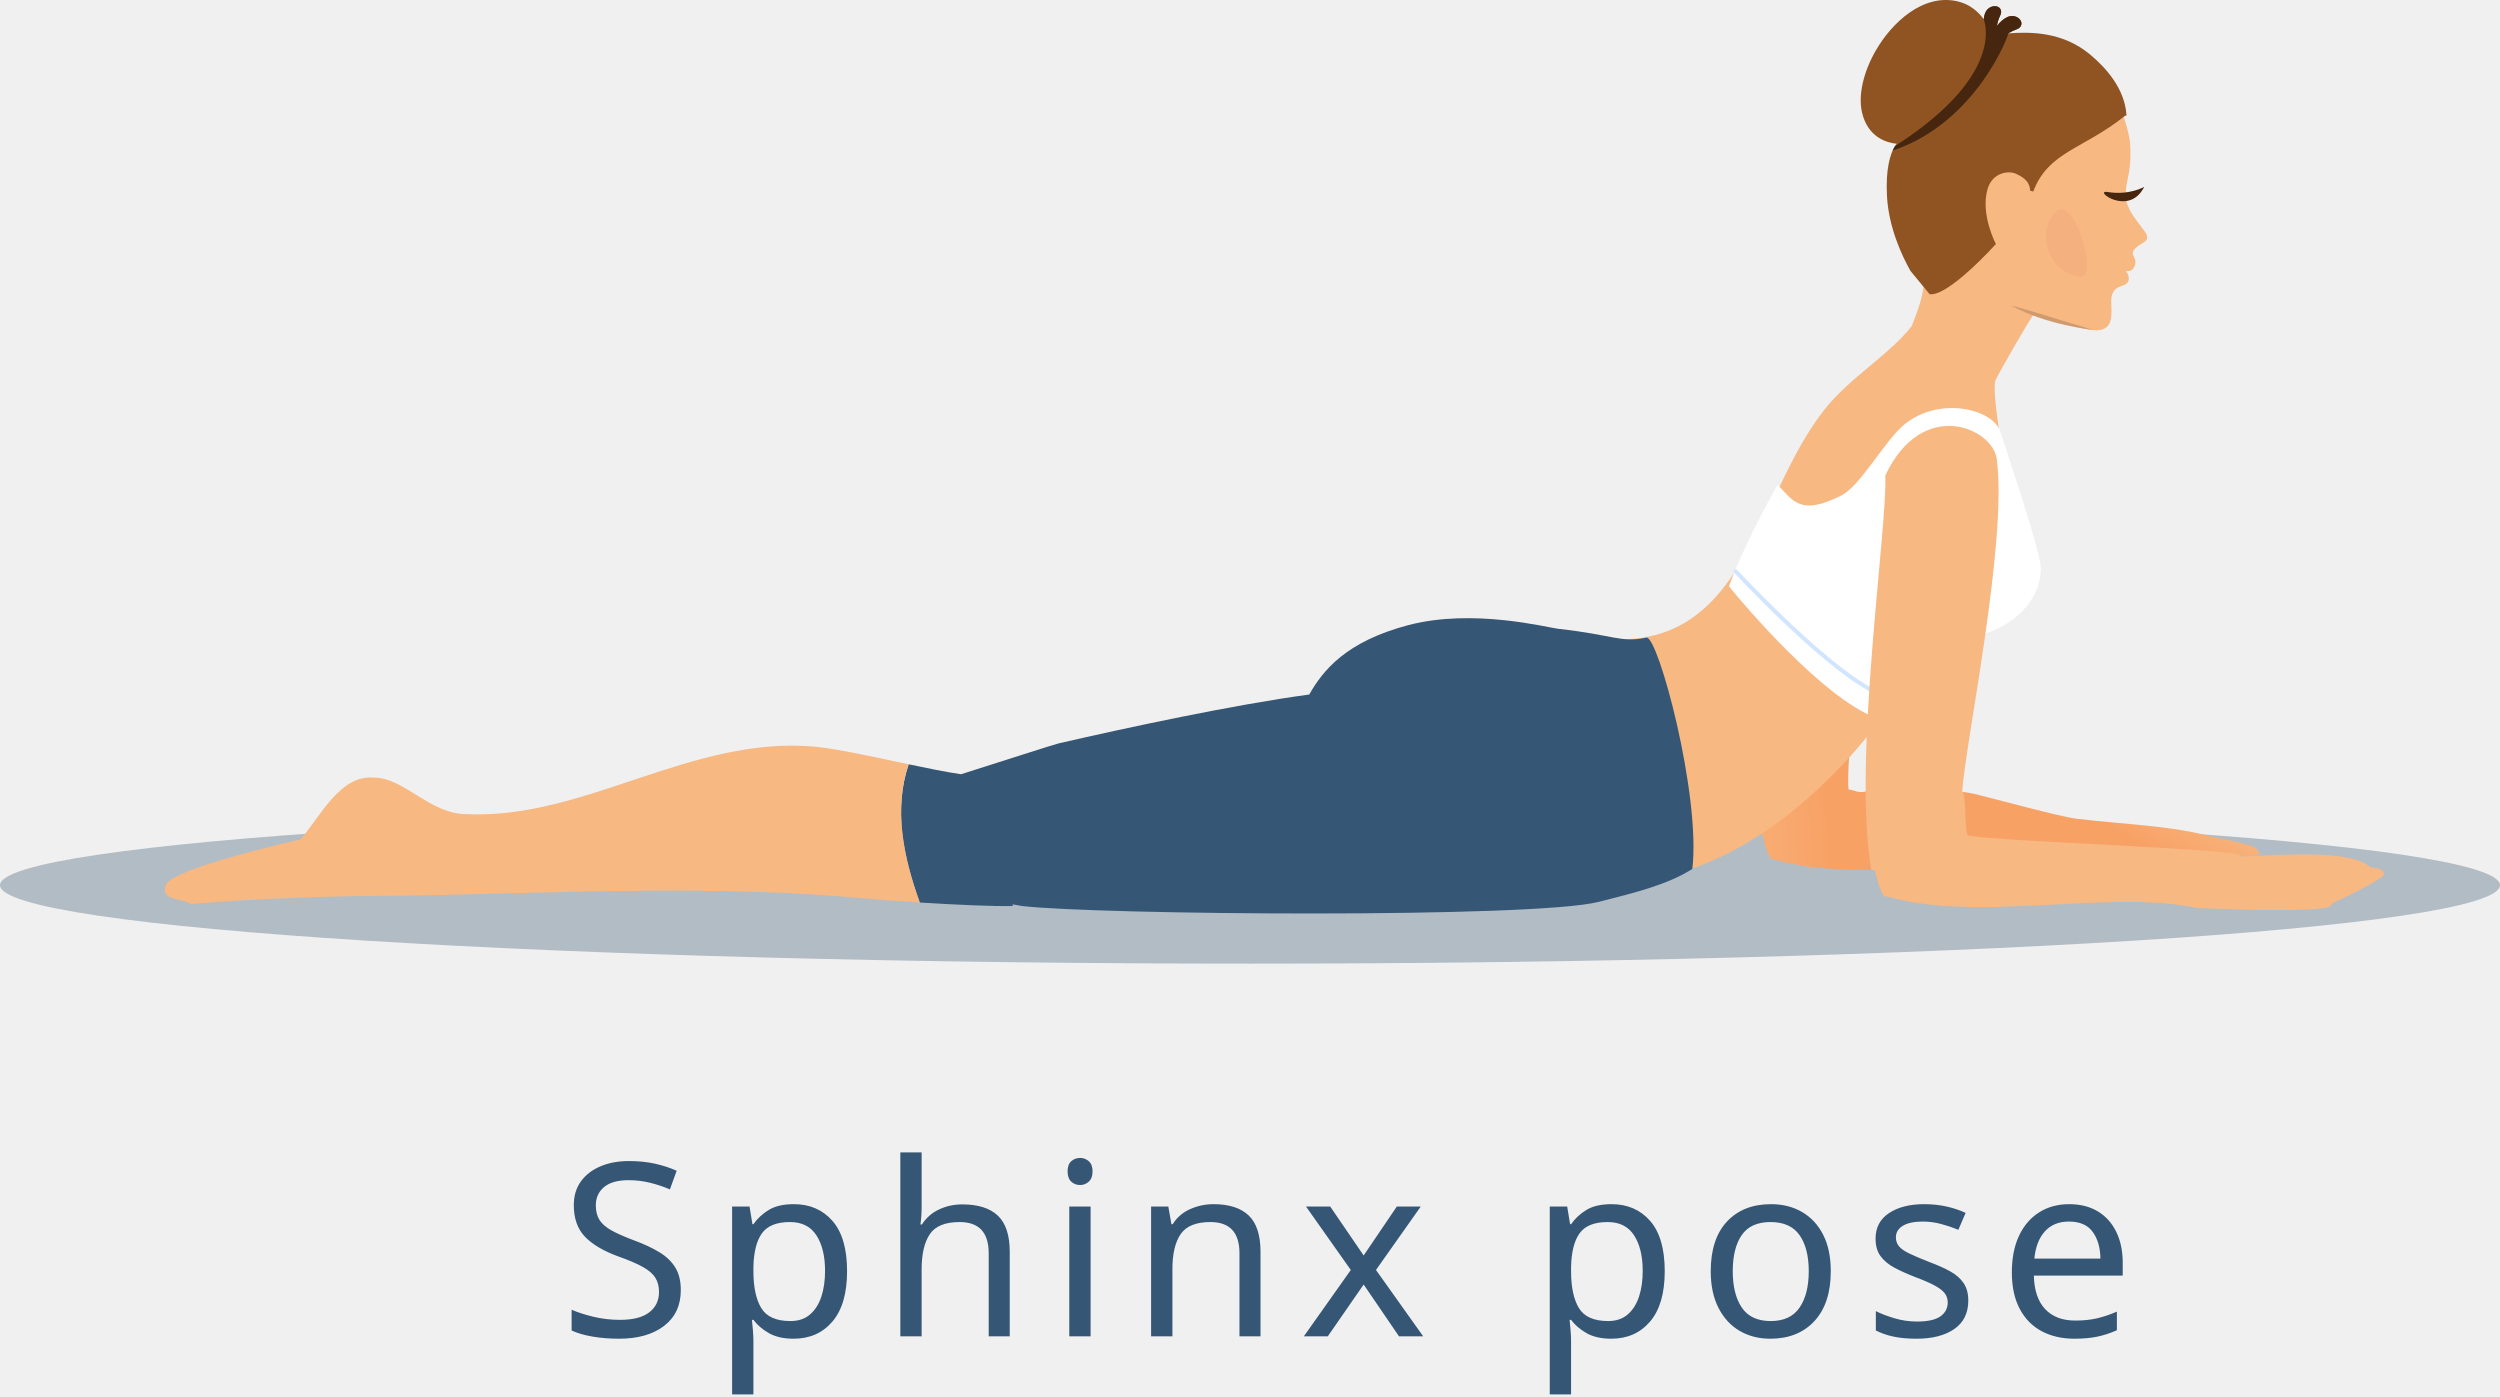
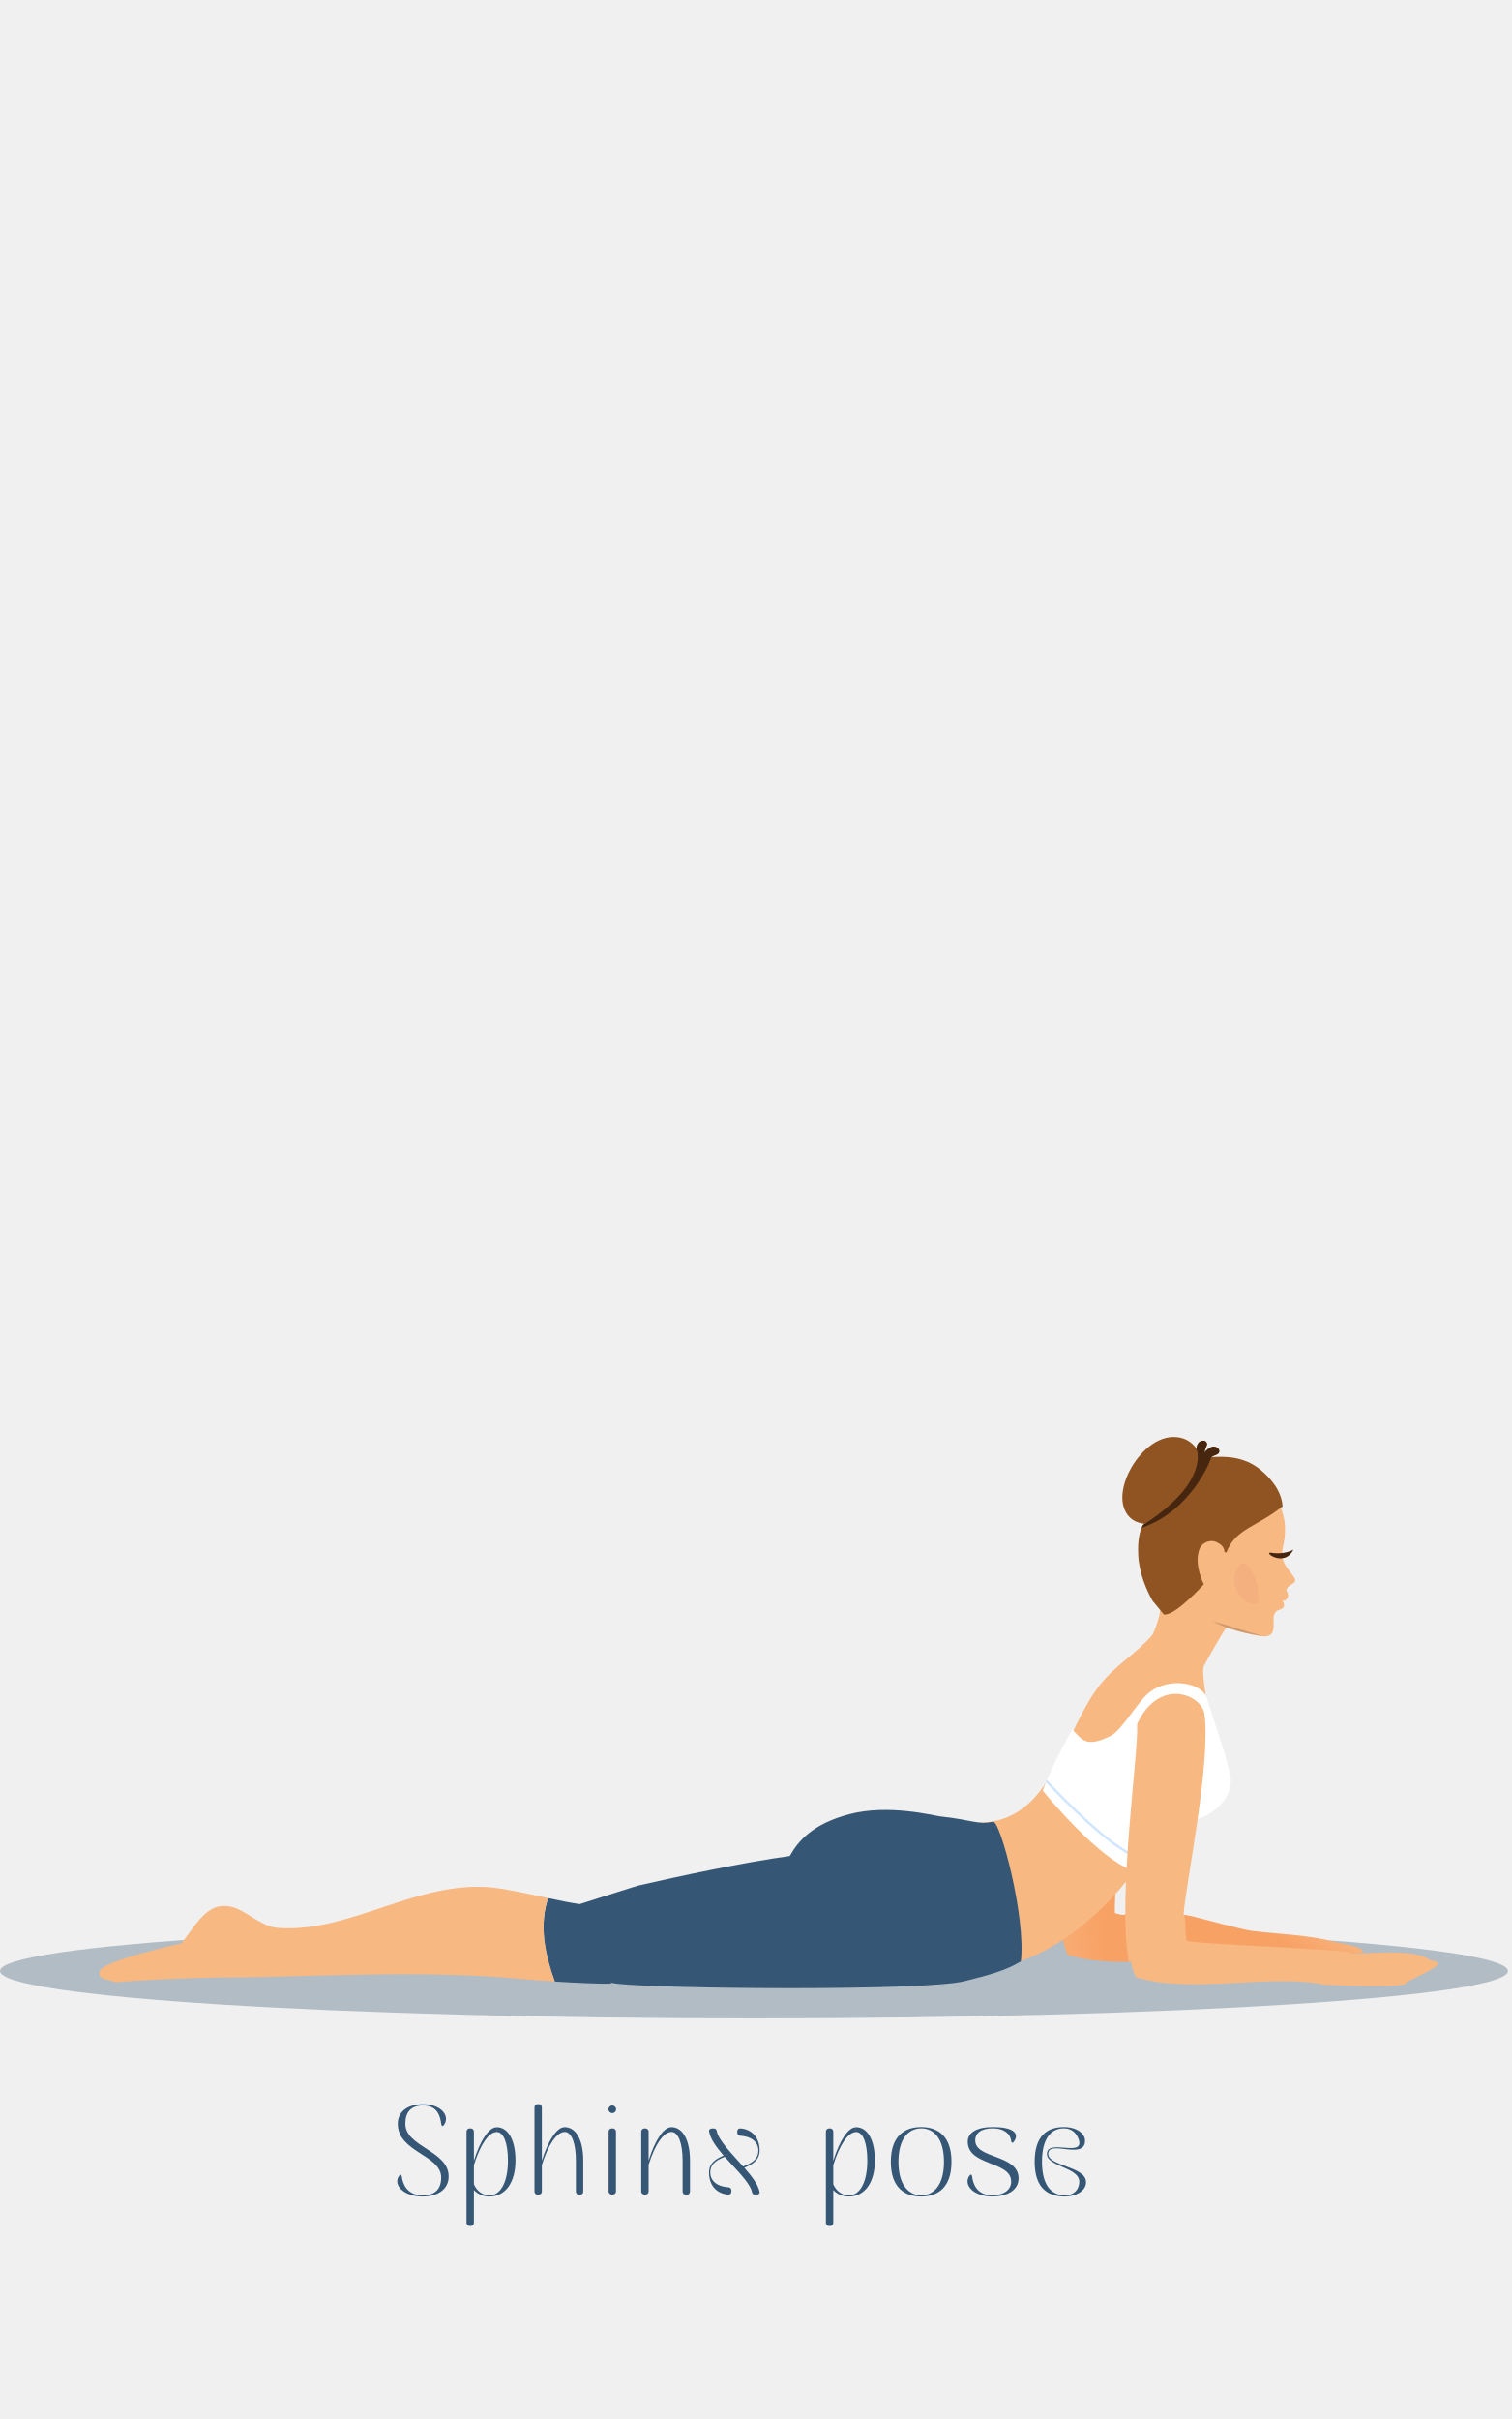
- <svg xmlns="http://www.w3.org/2000/svg" id="Layer_1" data-name="Layer 1" viewBox="0 0 877.9 490.51">
-   <defs>
-     <style>
-       .cls-1 {
-         fill: url(#linear-gradient);
-       }
- 
-       .cls-2 {
-         fill: #f7b882;
-       }
- 
-       .cls-3 {
-         fill: #f5b080;
-       }
- 
-       .cls-4 {
-         fill: #fff;
-       }
- 
-       .cls-5 {
-         fill: #905423;
-       }
- 
-       .cls-6 {
-         fill: #b2bcc4;
-       }
- 
-       .cls-7 {
-         fill: #d1e5ff;
-       }
- 
-       .cls-8 {
-         fill: #d09a6f;
-       }
- 
-       .cls-9, .cls-10 {
-         fill: #355775;
-       }
- 
-       .cls-11 {
-         fill: #46260f;
-       }
- 
-       .cls-10 {
-         font-family: FarmWaveFree-Regular, 'Farm Wave Free';
-         font-size: 85px;
-         isolation: isolate;
-         letter-spacing: .08em;
-       }
- 
-       .cls-12 {
-         fill: url(#linear-gradient-2);
-       }
-     </style>
-     <linearGradient id="linear-gradient" x1="740.58" y1="290.15" x2="755.81" y2="262.96" gradientUnits="userSpaceOnUse">
-       <stop offset="0" stop-color="#f8a164" />
-       <stop offset=".1" stop-color="#f8a469" />
-       <stop offset=".63" stop-color="#f7b37b" />
-       <stop offset="1" stop-color="#f7b882" />
-     </linearGradient>
-     <linearGradient id="linear-gradient-2" x1="639.77" y1="247.51" x2="582.02" y2="250.81" gradientUnits="userSpaceOnUse">
-       <stop offset="0" stop-color="#f8a164" />
-       <stop offset=".1" stop-color="#f8a469" />
-       <stop offset=".63" stop-color="#f7b37b" />
-       <stop offset="1" stop-color="#f7b882" />
-     </linearGradient>
-   </defs>
-   <text class="cls-10" transform="translate(196.4 469.26)">
-     <tspan x="0" y="0">Sphinx pose</tspan>
-   </text>
+ <svg xmlns="http://www.w3.org/2000/svg" version="1.1" id="Layer_1" x="0px" y="0px" viewBox="0 0 250 400" style="enable-background:new 0 0 250 400;" xml:space="preserve">
+   <style type="text/css">
+ 	.st0{enable-background:new    ;}
+ 	.st1{fill:#355775;}
+ 	.st2{fill:#B2BCC4;}
+ 	.st3{fill:url(#SVGID_1_);}
+ 	.st4{fill:url(#SVGID_00000080929207817828041040000016428503660705334429_);}
+ 	.st5{fill:#F7B882;}
+ 	.st6{fill:#905423;}
+ 	.st7{fill:#46260F;}
+ 	.st8{fill:#D09A6F;}
+ 	.st9{fill:#F5B080;}
+ 	.st10{fill:#FFFFFF;}
+ 	.st11{fill:#D1E5FF;}
+ </style>
  <g>
-     <path class="cls-6" d="M877.9,310.84c0-15.22-196.52-27.55-438.95-27.55S0,295.63,0,310.84s196.52,27.55,438.95,27.55,438.95-12.33,438.95-27.55Z" />
+     <g class="st0">
+       <path class="st1" d="M74.21,359.89c0,2.03-1.67,3.32-4.32,3.32c-3.11,0.01-4.87-1.9-3.94-3.34c0.24-0.38,0.44-0.36,0.51,0.07    c0.16,1.26,0.92,3.08,3.43,3.07c2.13,0.02,3.08-1.11,3.08-2.93c0-3.78-7.18-4.16-7.18-8.91c0-1.97,1.61-3.22,4.17-3.22    c3-0.01,4.46,1.9,3.53,3.34c-0.24,0.38-0.44,0.36-0.51-0.07c-0.16-1.26-0.62-3.07-3.01-3.07c-2.04,0-2.93,1.16-2.93,3.01    C67.02,355.04,74.21,355.61,74.21,359.89z" />
+       <path class="st1" d="M80.95,363.21c-1.01,0-1.93-0.39-2.57-1.07v5.42c0,0.29-0.22,0.52-0.52,0.52h-0.18    c-0.29,0-0.52-0.22-0.52-0.52v-15.09c0-0.29,0.22-0.52,0.52-0.52h0.18c0.29,0,0.52,0.22,0.52,0.52v4.84    c0-0.01,0.01-0.02,0.01-0.03c1.05-3.39,2.5-5.52,3.74-5.52l0.03,0.79c-1.32,0-2.73,2.07-3.78,5.46v3.17    c0.47,1.13,1.46,1.84,2.57,1.84c1.87,0,3.06-2.22,3.06-5.74c0-2.9-0.71-4.73-1.84-4.73l-0.03-0.8c1.91,0,3.12,2.12,3.12,5.52v0.02    C85.24,360.92,83.59,363.21,80.95,363.21z" />
+       <path class="st1" d="M93.37,351.75l0.03,0.79c-1.31,0-2.73,2.07-3.78,5.46v4.38c0,0.29-0.22,0.52-0.52,0.52h-0.18    c-0.29,0-0.52-0.22-0.52-0.52v-13.92c0-0.29,0.22-0.52,0.52-0.52h0.18c0.29,0,0.52,0.22,0.52,0.52v8.84    c0-0.01,0.01-0.02,0.01-0.03C90.68,353.88,92.13,351.75,93.37,351.75z M93.37,351.74c1.91,0,3.1,2.13,3.1,5.54v5.11    c0,0.29-0.22,0.52-0.52,0.52h-0.18c-0.29,0-0.52-0.22-0.52-0.52v-5.11c0-2.91-0.72-4.75-1.85-4.75L93.37,351.74z" />
+       <path class="st1" d="M100.64,348.79c0-0.34,0.28-0.63,0.63-0.63c0.34,0,0.63,0.28,0.63,0.63s-0.28,0.63-0.63,0.63    C100.93,349.42,100.64,349.14,100.64,348.79z M100.66,352.46c0-0.29,0.26-0.52,0.61-0.52c0.35,0,0.61,0.22,0.61,0.52v9.92    c0,0.29-0.25,0.52-0.61,0.52c-0.34,0-0.61-0.22-0.61-0.52V352.46z" />
+       <path class="st1" d="M107.28,357.27c1.05-3.39,2.5-5.52,3.74-5.52l0.03,0.79c-1.31,0-2.72,2.06-3.77,5.42v4.42    c0,0.29-0.25,0.52-0.61,0.52c-0.34,0-0.61-0.22-0.61-0.52v-9.92c0-0.29,0.26-0.52,0.61-0.52c0.35,0,0.61,0.22,0.61,0.52V357.27z     M111.02,351.74c1.91,0,3.1,2.13,3.1,5.54v5.11c0,0.29-0.22,0.52-0.52,0.52h-0.18c-0.29,0-0.52-0.22-0.52-0.52v-5.11    c0-2.91-0.72-4.75-1.85-4.75L111.02,351.74z" />
+       <path class="st1" d="M125.12,362.9h-0.22c-0.27,0-0.47-0.14-0.5-0.33c-0.3-1.63-2.61-3.75-4.52-5.92c-1.27,0.49-2.4,1.12-2.4,2.59    c0,1.43,1.19,2.33,2.98,2.44c0.31,0.02,0.51,0.22,0.51,0.52v0.17c0,0.34-0.21,0.55-0.56,0.52c-1.88-0.16-3.14-1.53-3.14-3.64    c0-1.59,1.16-2.27,2.41-2.81c-1.2-1.39-2.23-2.79-2.41-4.07c-0.03-0.23,0.21-0.41,0.53-0.41h0.22c0.27,0,0.47,0.14,0.5,0.33    c0.29,1.64,2.51,3.81,4.39,5.95c1.32-0.51,2.52-1.12,2.52-2.64c0-1.43-1.19-2.33-2.98-2.44c-0.31-0.02-0.51-0.22-0.51-0.52v-0.17    c0-0.34,0.21-0.55,0.56-0.52c1.88,0.16,3.14,1.53,3.14,3.64c0,1.64-1.23,2.32-2.53,2.86c1.25,1.43,2.33,2.83,2.53,4.04    C125.68,362.72,125.43,362.9,125.12,362.9z" />
+       <path class="st1" d="M140.39,363.21c-1.01,0-1.93-0.39-2.57-1.07v5.42c0,0.29-0.22,0.52-0.52,0.52h-0.18    c-0.29,0-0.52-0.22-0.52-0.52v-15.09c0-0.29,0.22-0.52,0.52-0.52h0.18c0.29,0,0.52,0.22,0.52,0.52v4.84    c0-0.01,0.01-0.02,0.01-0.03c1.05-3.39,2.5-5.52,3.74-5.52l0.03,0.79c-1.31,0-2.73,2.07-3.78,5.46v3.17    c0.47,1.13,1.46,1.84,2.57,1.84c1.87,0,3.06-2.22,3.06-5.74c0-2.9-0.71-4.73-1.84-4.73l-0.03-0.8c1.91,0,3.12,2.12,3.12,5.52v0.02    C144.68,360.92,143.03,363.21,140.39,363.21z" />
+       <path class="st1" d="M147.34,357.47c0-4.25,2.25-5.74,5.02-5.74c2.76,0,5.01,1.49,5.01,5.74c0,4.24-2.25,5.74-5.01,5.74    C149.59,363.21,147.34,361.71,147.34,357.47z M156.13,357.47c0-3.82-1.67-5.53-3.76-5.53c-2.11,0-3.77,1.71-3.77,5.53    c0,3.82,1.66,5.53,3.77,5.53C154.46,363.01,156.13,361.3,156.13,357.47z" />
+       <path class="st1" d="M168.47,360.2c0,1.84-1.68,3-4.36,3c-3.11,0.01-4.76-1.9-3.83-3.34c0.24-0.38,0.45-0.36,0.51,0.07    c0.16,1.26,0.82,3.08,3.33,3.07c1.91-0.01,3.12-0.88,3.12-2.27c0-3.42-7.18-2.53-7.18-6.59c0-1.49,1.48-2.42,4.16-2.41    c3.11-0.01,4.46,0.89,3.53,2.33c-0.24,0.38-0.45,0.36-0.51-0.07c-0.16-1.26-1.33-2.06-3.03-2.05c-1.91-0.01-2.91,0.76-2.91,2    C161.29,357.02,168.47,356.22,168.47,360.2z" />
+       <path class="st1" d="M179.63,360.86c0,1.45-1.74,2.35-3.52,2.35c-2.93,0-4.98-1.51-4.98-5.75c0-4.25,2.04-5.73,4.82-5.73    c2.14-0.01,3.51,1.07,3.51,2.24c0.01,3.19-5.69-0.01-6.07,1.97C172.95,358.21,179.63,358.12,179.63,360.86z M178.51,360.76    c0-2.47-5.74-2.49-5.33-4.82c0.37-2.13,5.91,0.69,5.3-1.98c-0.32-1.04-1.04-2.03-2.54-2.02c-2.11,0-3.6,1.7-3.6,5.52    s1.49,5.54,3.76,5.54C177.9,363.01,178.51,361.78,178.51,360.76z" />
+     </g>
    <g>
-       <path class="cls-1" d="M777.43,294c-14.67-4.13-31.12-4.44-48.21-6.49-5.67-.68-27.33-6.61-35.94-8.75-1.09-.26-3.17-.54-4.36-.73,0,0-.46,14.57-.02,17.58,53.03,6.03,87.08,5.65,100.01,5,7.84-.51,3.68-1.44,3.72-2.27,.08-1.56-15.2-4.34-15.2-4.34Z" />
-       <path class="cls-12" d="M656.05,277.59c-2.89,1.45-5.53-.38-6.93-.37-.72-6.52,1.81-35.39,5.69-54.96-.14,2.78,1.09-24.68-.77-34.6-14.65,1.26-37.75,10.66-39.67,32.85-2.55,29.33,2.63,74.11,7.22,80.56-.07,.1-.12,.2-.19,.3,.19,.06,.4,.1,.6,.16,.19,.17,.38,.3,.57,.33,.13,.02,.33-.03,.49-.04,10.21,3.02,22.08,3.81,34.49,3.72-1.15-7.76-1.65-26.55-1.5-27.95Z" />
+       <path class="st2" d="M249.41,325.92c0-4.32-55.83-7.83-124.71-7.83S0,321.6,0,325.92s55.83,7.83,124.71,7.83    S249.41,330.25,249.41,325.92z" />
      <g>
-         <path class="cls-2" d="M674.07,95.86c.55,1,1.07,1.93,1.55,2.81,0,3.9-1.75,9.67-4.34,15.9-7.15,9.1-18.89,16.32-27.58,25.73-27.56,29.87-28.98,93.11-85.98,83.13,12.88,19.78-1.99,66.09,9.03,86.93,29.45-1.43,55.3-15.75,79.81-41.33s63.19-88.78,59.38-89.79c.92-3.03-6.88-39.03-5.29-45.54,1.36-2.96,10.9-19.54,13.36-23.14,1.41,.35,2.78,.73,4.04,1.18,6.14,1.86,14.88,4.28,17.95,4.26,5.8-.01,5.6-4.63,5.39-9.29-.11-2.46,.23-4.81,2.69-5.95,1.26-.57,2.01-.46,2.99-1.5,.61-.69,.52-1.67,.35-2.47-.32-1.45-1.75-1.64,.12-1.63,1.48,.03,2.44-1.99,2.35-3.39-.14-2.07-2.53-2.65,.8-5.29,.86-.68,1.89-1.1,2.72-1.82,.9-.77,.65-2.02,.06-2.91-1.81-2.62-3.94-4.98-5.48-7.79-.41-.88-.77-1.75-1.08-2.51-.11-.37-.19-.74-.26-1.11,1.63,.31,4.27-1.38,5.19-3.24-1.53,1.04-3.62,1.19-5.38,.41,.08-1.87,.51-3.8,.93-5.83,.77-3.76,.92-7.65,.59-11.49-.15-2.01-1.32-7.44-3.93-13.57-62.05,6.5-64.92,56.84-69.98,59.24Z" />
-         <path class="cls-5" d="M670.81,95.01c-2.8-4.98-7.58-14.99-8.18-26.15-.51-9.6,1.15-14.66,2.62-17.21,.25-.43,.52-.83,.79-1.17-3.13-.3-10.13-1.99-12.2-11.09-1.34-5.97,.48-14.06,4.86-21.65,5.64-9.76,16.56-20.13,28.79-17.25,4.34,1.02,7.26,3.71,9.12,6.26,.07-.76,.22-1.45,.45-2.07,.84-2.29,3.27-2.97,4.65-2.23,.79,.42,1.43,1.46,.67,3.02-.49,1-.88,2.23-1.16,3.65,1.07-1.41,2.4-2.55,3.72-3.15,1.75-.79,3.44-.16,4.29,.77,1.14,1.26,.7,2.97-1.11,3.57-.91,.3-1.88,.77-2.92,1.41,7.63-.57,18.97-.66,28.61,7.3,5.84,4.82,12.17,12.08,12.89,21.01l.04,.53-.53,.11c-14.61,11.74-26.97,12.56-32.21,26.59l-1.12-.32c-.04-3.68-3.4-5.18-4.95-5.92-2.49-1.19-8.3-.53-9.99,5.41-2.55,8.99,2.94,19.26,2.94,19.26,0,0-16.73,18.61-23.27,17.61l-6.71-8.13-.09-.16Z" />
-         <path class="cls-11" d="M709.23,6.75c1.14,1.26,.7,2.97-1.11,3.57-.91,.3-1.88,.77-2.92,1.41,.43-.03-10.99,31.27-40.57,41.14,.21-.46,.42-.87,.62-1.22,.1-.18,.22-.32,.33-.49,.08-.05,.17-.07,.25-.12,39.71-25.62,30.52-44.65,30.78-44.29,.07-.76,.22-1.45,.45-2.07,.84-2.29,3.27-2.97,4.65-2.23,.79,.42,1.43,1.46,.67,3.02-.49,1-.88,2.23-1.16,3.65,1.07-1.41,2.4-2.55,3.72-3.15,1.75-.78,3.45-.15,4.29,.78Z" />
-         <path class="cls-11" d="M752.97,65.61s-5.24,3.08-12.86,1.81c-5.33-.89,7.45,8.92,12.86-1.81Z" />
-         <path class="cls-8" d="M734.99,115.82s-16.19-1.6-28.78-8.52c7.27,1.79,16.96,5.11,28.78,8.52Z" />
-         <path class="cls-3" d="M730.73,97.11c-9.79-.26-16.16-13.72-9.43-22.16,6.72-8.43,15.74,22.32,9.43,22.16Z" />
-         <path class="cls-4" d="M702.65,152.24c-1.94-8.61-21.75-13.52-34.24-2.91-6.59,5.6-15.2,21.38-21.85,24.7-14.45,7.22-16.73,1.87-22.34-3.79-6.1,10.81-12.92,24.3-17.09,35.61,5.11,6.47,33.11,39.23,51.31,46.08,2-3.63,25.39-28.4,25.42-28.46,13.63,2.61,32.45-7.7,32.81-23.58,.08-5.83-10.74-37.26-14.02-47.65Z" />
+         <linearGradient id="SVGID_1_" gradientUnits="userSpaceOnUse" x1="382.902" y1="258.954" x2="387.229" y2="266.679" gradientTransform="matrix(1 0 0 -1 -172.5 579)">
+           <stop offset="0" style="stop-color:#F8A164" />
+           <stop offset="0.1" style="stop-color:#F8A469" />
+           <stop offset="0.63" style="stop-color:#F7B37B" />
+           <stop offset="1" style="stop-color:#F7B882" />
+         </linearGradient>
+         <path class="st3" d="M220.87,321.14c-4.17-1.17-8.84-1.26-13.7-1.84c-1.61-0.19-7.76-1.88-10.21-2.49     c-0.31-0.07-0.9-0.15-1.24-0.21c0,0-0.13,4.14-0.01,4.99c15.07,1.71,24.74,1.61,28.41,1.42c2.23-0.14,1.05-0.41,1.06-0.64     C225.21,321.93,220.87,321.14,220.87,321.14L220.87,321.14z" />
+         <linearGradient id="SVGID_00000119803862154027936410000000386907893444605098_" gradientUnits="userSpaceOnUse" x1="354.26" y1="271.067" x2="337.853" y2="270.13" gradientTransform="matrix(1 0 0 -1 -172.5 579)">
+           <stop offset="0" style="stop-color:#F8A164" />
+           <stop offset="0.1" style="stop-color:#F8A469" />
+           <stop offset="0.63" style="stop-color:#F7B37B" />
+           <stop offset="1" style="stop-color:#F7B882" />
+         </linearGradient>
+         <path style="fill:url(#SVGID_00000119803862154027936410000000386907893444605098_);" d="M186.39,316.48     c-0.82,0.41-1.57-0.11-1.97-0.11c-0.2-1.85,0.51-10.05,1.62-15.61c-0.04,0.79,0.31-7.01-0.22-9.83     c-4.16,0.36-10.72,3.03-11.27,9.33c-0.72,8.33,0.75,21.05,2.05,22.89c-0.02,0.03-0.03,0.06-0.05,0.09     c0.05,0.02,0.11,0.03,0.17,0.05c0.05,0.05,0.11,0.09,0.16,0.09c0.04,0.01,0.09-0.01,0.14-0.01c2.9,0.86,6.27,1.08,9.8,1.06     C186.48,322.21,186.34,316.87,186.39,316.48L186.39,316.48z" />
+         <g>
+           <path class="st5" d="M191.51,264.85c0.16,0.28,0.3,0.55,0.44,0.8c0,1.11-0.5,2.75-1.23,4.52c-2.03,2.59-5.37,4.64-7.84,7.31      c-7.83,8.49-8.23,26.45-24.43,23.62c3.66,5.62-0.57,18.78,2.57,24.7c8.37-0.41,15.71-4.47,22.67-11.74      c6.96-7.27,17.95-25.22,16.87-25.51c0.26-0.86-1.95-11.09-1.5-12.94c0.39-0.84,3.1-5.55,3.8-6.57c0.4,0.1,0.79,0.21,1.15,0.34      c1.74,0.53,4.23,1.22,5.1,1.21c1.65,0,1.59-1.32,1.53-2.64c-0.03-0.7,0.07-1.37,0.76-1.69c0.36-0.16,0.57-0.13,0.85-0.43      c0.17-0.2,0.15-0.47,0.1-0.7c-0.09-0.41-0.5-0.47,0.03-0.46c0.42,0.01,0.69-0.57,0.67-0.96c-0.04-0.59-0.72-0.75,0.23-1.5      c0.24-0.19,0.54-0.31,0.77-0.52c0.26-0.22,0.18-0.57,0.02-0.83c-0.51-0.74-1.12-1.41-1.56-2.21c-0.12-0.25-0.22-0.5-0.31-0.71      c-0.03-0.11-0.05-0.21-0.07-0.32c0.46,0.09,1.21-0.39,1.47-0.92c-0.43,0.3-1.03,0.34-1.53,0.12c0.02-0.53,0.14-1.08,0.26-1.66      c0.22-1.07,0.26-2.17,0.17-3.26c-0.04-0.57-0.38-2.11-1.12-3.86C193.76,249.86,192.94,264.16,191.51,264.85L191.51,264.85z" />
+           <path class="st6" d="M190.58,264.61c-0.8-1.41-2.15-4.26-2.32-7.43c-0.14-2.73,0.33-4.16,0.74-4.89      c0.07-0.12,0.15-0.24,0.22-0.33c-0.89-0.09-2.88-0.57-3.47-3.15c-0.38-1.7,0.14-3.99,1.38-6.15c1.6-2.77,4.7-5.72,8.18-4.9      c1.23,0.29,2.06,1.05,2.59,1.78c0.02-0.22,0.06-0.41,0.13-0.59c0.24-0.65,0.93-0.84,1.32-0.63c0.22,0.12,0.41,0.41,0.19,0.86      c-0.14,0.28-0.25,0.63-0.33,1.04c0.3-0.4,0.68-0.72,1.06-0.89c0.5-0.22,0.98-0.05,1.22,0.22c0.32,0.36,0.2,0.84-0.32,1.01      c-0.26,0.09-0.53,0.22-0.83,0.4c2.17-0.16,5.39-0.19,8.13,2.07c1.66,1.37,3.46,3.43,3.66,5.97l0.01,0.15l-0.15,0.03      c-4.15,3.34-7.66,3.57-9.15,7.55l-0.32-0.09c-0.01-1.05-0.97-1.47-1.41-1.68c-0.71-0.34-2.36-0.15-2.84,1.54      c-0.72,2.55,0.84,5.47,0.84,5.47s-4.75,5.29-6.61,5l-1.91-2.31L190.58,264.61L190.58,264.61z" />
+           <path class="st7" d="M201.49,239.53c0.32,0.36,0.2,0.84-0.32,1.01c-0.26,0.09-0.53,0.22-0.83,0.4      c0.12-0.01-3.12,8.88-11.53,11.69c0.06-0.13,0.12-0.25,0.18-0.35c0.03-0.05,0.06-0.09,0.09-0.14c0.02-0.01,0.05-0.02,0.07-0.03      c11.28-7.28,8.67-12.69,8.74-12.58c0.02-0.22,0.06-0.41,0.13-0.59c0.24-0.65,0.93-0.84,1.32-0.63c0.22,0.12,0.41,0.41,0.19,0.86      c-0.14,0.28-0.25,0.63-0.33,1.04c0.3-0.4,0.68-0.72,1.06-0.89C200.77,239.09,201.26,239.27,201.49,239.53L201.49,239.53z" />
+           <path class="st7" d="M213.92,256.25c0,0-1.49,0.88-3.65,0.51C208.75,256.51,212.38,259.3,213.92,256.25z" />
+           <path class="st8" d="M208.81,270.52c0,0-4.6-0.45-8.18-2.42C202.7,268.61,205.45,269.55,208.81,270.52z" />
+           <path class="st9" d="M207.6,265.2c-2.78-0.07-4.59-3.9-2.68-6.3C206.83,256.51,209.4,265.25,207.6,265.2z" />
+           <path class="st10" d="M199.62,280.86c-0.55-2.45-6.18-3.84-9.73-0.83c-1.87,1.59-4.32,6.07-6.21,7.02      c-4.11,2.05-4.75,0.53-6.35-1.08c-1.73,3.07-3.67,6.9-4.86,10.12c1.45,1.84,9.41,11.15,14.58,13.09      c0.57-1.03,7.21-8.07,7.22-8.09c3.87,0.74,9.22-2.19,9.32-6.7C203.63,292.75,200.56,283.82,199.62,280.86L199.62,280.86z" />
+         </g>
+         <path class="st1" d="M164.25,301.23c-2.57,0.54-3.24-0.27-8.77-0.88c-1.07-0.12-8.52-2.08-15.01-0.36     c-6.2,1.64-8.49,4.52-9.85,6.92c-7.5,1.01-18.22,3.32-24.96,4.86c-0.54,0.12-5.61,1.77-9.78,3.09c-1.53-0.22-3.34-0.59-5.22-0.99     c-1.53,4.45-0.52,9.28,1.11,13.79c3.55,0.22,7.47,0.4,9.29,0.35c-0.01-0.06-0.02-0.11-0.03-0.16c0.31,0.05,0.61,0.12,0.93,0.16     c7.6,0.89,51.05,1.24,57.55-0.41c3.75-0.95,6.86-1.72,9.34-3.28C169.7,316.96,165.42,300.98,164.25,301.23z" />
+         <path class="st5" d="M90.65,313.86c-3.31-0.7-6.82-1.49-9.34-1.76c-12.34-1.13-23,7.29-34.79,6.73c-3.65,0-6.17-3.65-9.26-3.65     c-3.37-0.28-5.33,3.93-7.3,6.17c0,0-12.74,2.84-13.43,4.52c-0.65,1.59,1.64,1.35,2.48,1.91c7.44-0.57,14.32-0.82,21.61-0.82     c15.15-0.28,30.58-1.12,45.73,0.28c1.32,0.12,3.3,0.27,5.4,0.4C90.13,323.14,89.13,318.31,90.65,313.86L90.65,313.86z" />
+         <path class="st11" d="M186.52,306.56c-0.03,0-0.07-0.01-0.1-0.03c-5.1-2.82-13.33-11.69-13.41-11.78     c-0.08-0.08-0.07-0.21,0.01-0.29c0.08-0.08,0.21-0.07,0.29,0.01c0.08,0.09,8.27,8.92,13.31,11.7c0.1,0.05,0.13,0.18,0.08,0.28     C186.66,306.52,186.59,306.56,186.52,306.56L186.52,306.56z" />
+         <path class="st5" d="M236.5,324.15l-0.32-0.26c-2.39-1.47-7.96-1-12.71-0.83c1.46-0.74-24.67-1.49-27.11-2.1     c-0.38-0.09-0.18-4.31-0.6-4.38c0.33-4.97,4.54-24.87,3.45-33.17c-0.41-3.11-7.42-6.21-11.13,1.64     c0.27,4.88-3.32,28.72-1.38,39.36c0.12,0,0.23,0.01,0.35,0c0.26,1.18,0.54,2.04,0.81,2.42c-0.02,0.03-0.03,0.06-0.05,0.09     c0.05,0.02,0.11,0.03,0.17,0.05c0.05,0.05,0.11,0.09,0.16,0.09c0.04,0.01,0.09-0.01,0.14-0.01c8.94,2.64,22.34-0.73,30.87,1.15     c0,0,13.5,0.63,13.44-0.31l0.08-0.16c0.99-0.41,5.15-2.48,5.17-2.89C237.86,324.4,237.32,324.2,236.5,324.15L236.5,324.15z" />
      </g>
-       <path class="cls-9" d="M578.14,223.91c-9.03,1.9-11.4-.95-30.88-3.09-3.76-.41-29.99-7.32-52.84-1.27-21.82,5.78-29.87,15.9-34.67,24.34-26.39,3.55-64.13,11.67-87.85,17.12-1.89,.43-19.73,6.22-34.42,10.87-5.38-.79-11.77-2.09-18.39-3.49-5.38,15.65-1.83,32.67,3.91,48.54,12.49,.78,26.29,1.41,32.7,1.22-.05-.2-.07-.38-.12-.58,1.08,.19,2.14,.41,3.26,.58,26.74,3.13,179.7,4.37,202.56-1.45,13.2-3.35,24.13-6.04,32.88-11.56,3.05-25.84-12.03-82.1-16.14-81.23Z" />
-       <path class="cls-2" d="M319.09,268.39c-11.66-2.46-24.02-5.25-32.87-6.19-43.45-3.96-80.97,25.67-122.44,23.69-12.84,0-21.73-12.83-32.59-12.83-11.85-.98-18.76,13.82-25.68,21.72,0,0-44.83,10.01-47.26,15.92-2.3,5.6,5.76,4.74,8.73,6.71,26.18-2.01,50.39-2.88,76.06-2.88,53.32-.98,107.64-3.94,160.95,.99,4.66,.44,11.6,.96,19.01,1.42-5.74-15.88-9.28-32.9-3.91-48.55Z" />
-       <path class="cls-7" d="M656.53,242.67c-.12,0-.23-.03-.34-.09-17.94-9.92-46.92-41.15-47.21-41.47-.27-.29-.25-.74,.04-1.01s.74-.25,1.01,.04c.29,.31,29.11,31.38,46.85,41.19,.34,.19,.47,.62,.28,.97-.14,.24-.38,.37-.63,.37Z" />
-       <path class="cls-2" d="M832.45,304.6l-1.12-.92c-8.43-5.16-28.01-3.52-44.74-2.92,5.14-2.61-86.84-5.25-95.44-7.38-1.34-.32-.63-15.18-2.11-15.41,1.17-17.51,15.97-87.53,12.15-116.77-1.43-10.93-26.13-21.85-39.16,5.78,.94,17.16-11.67,101.1-4.87,138.55,.41,0,.81,.02,1.22,.01,.93,4.17,1.91,7.17,2.86,8.51-.07,.1-.12,.2-.19,.3,.19,.06,.4,.1,.6,.16,.19,.17,.38,.3,.57,.33,.13,.02,.33-.03,.49-.04,31.45,9.3,78.65-2.58,108.67,4.05,0,0,47.53,2.23,47.29-1.08l.29-.56c3.48-1.43,18.12-8.73,18.19-10.18,.09-1.54-1.82-2.24-4.7-2.43Z" />
    </g>
  </g>
</svg>
